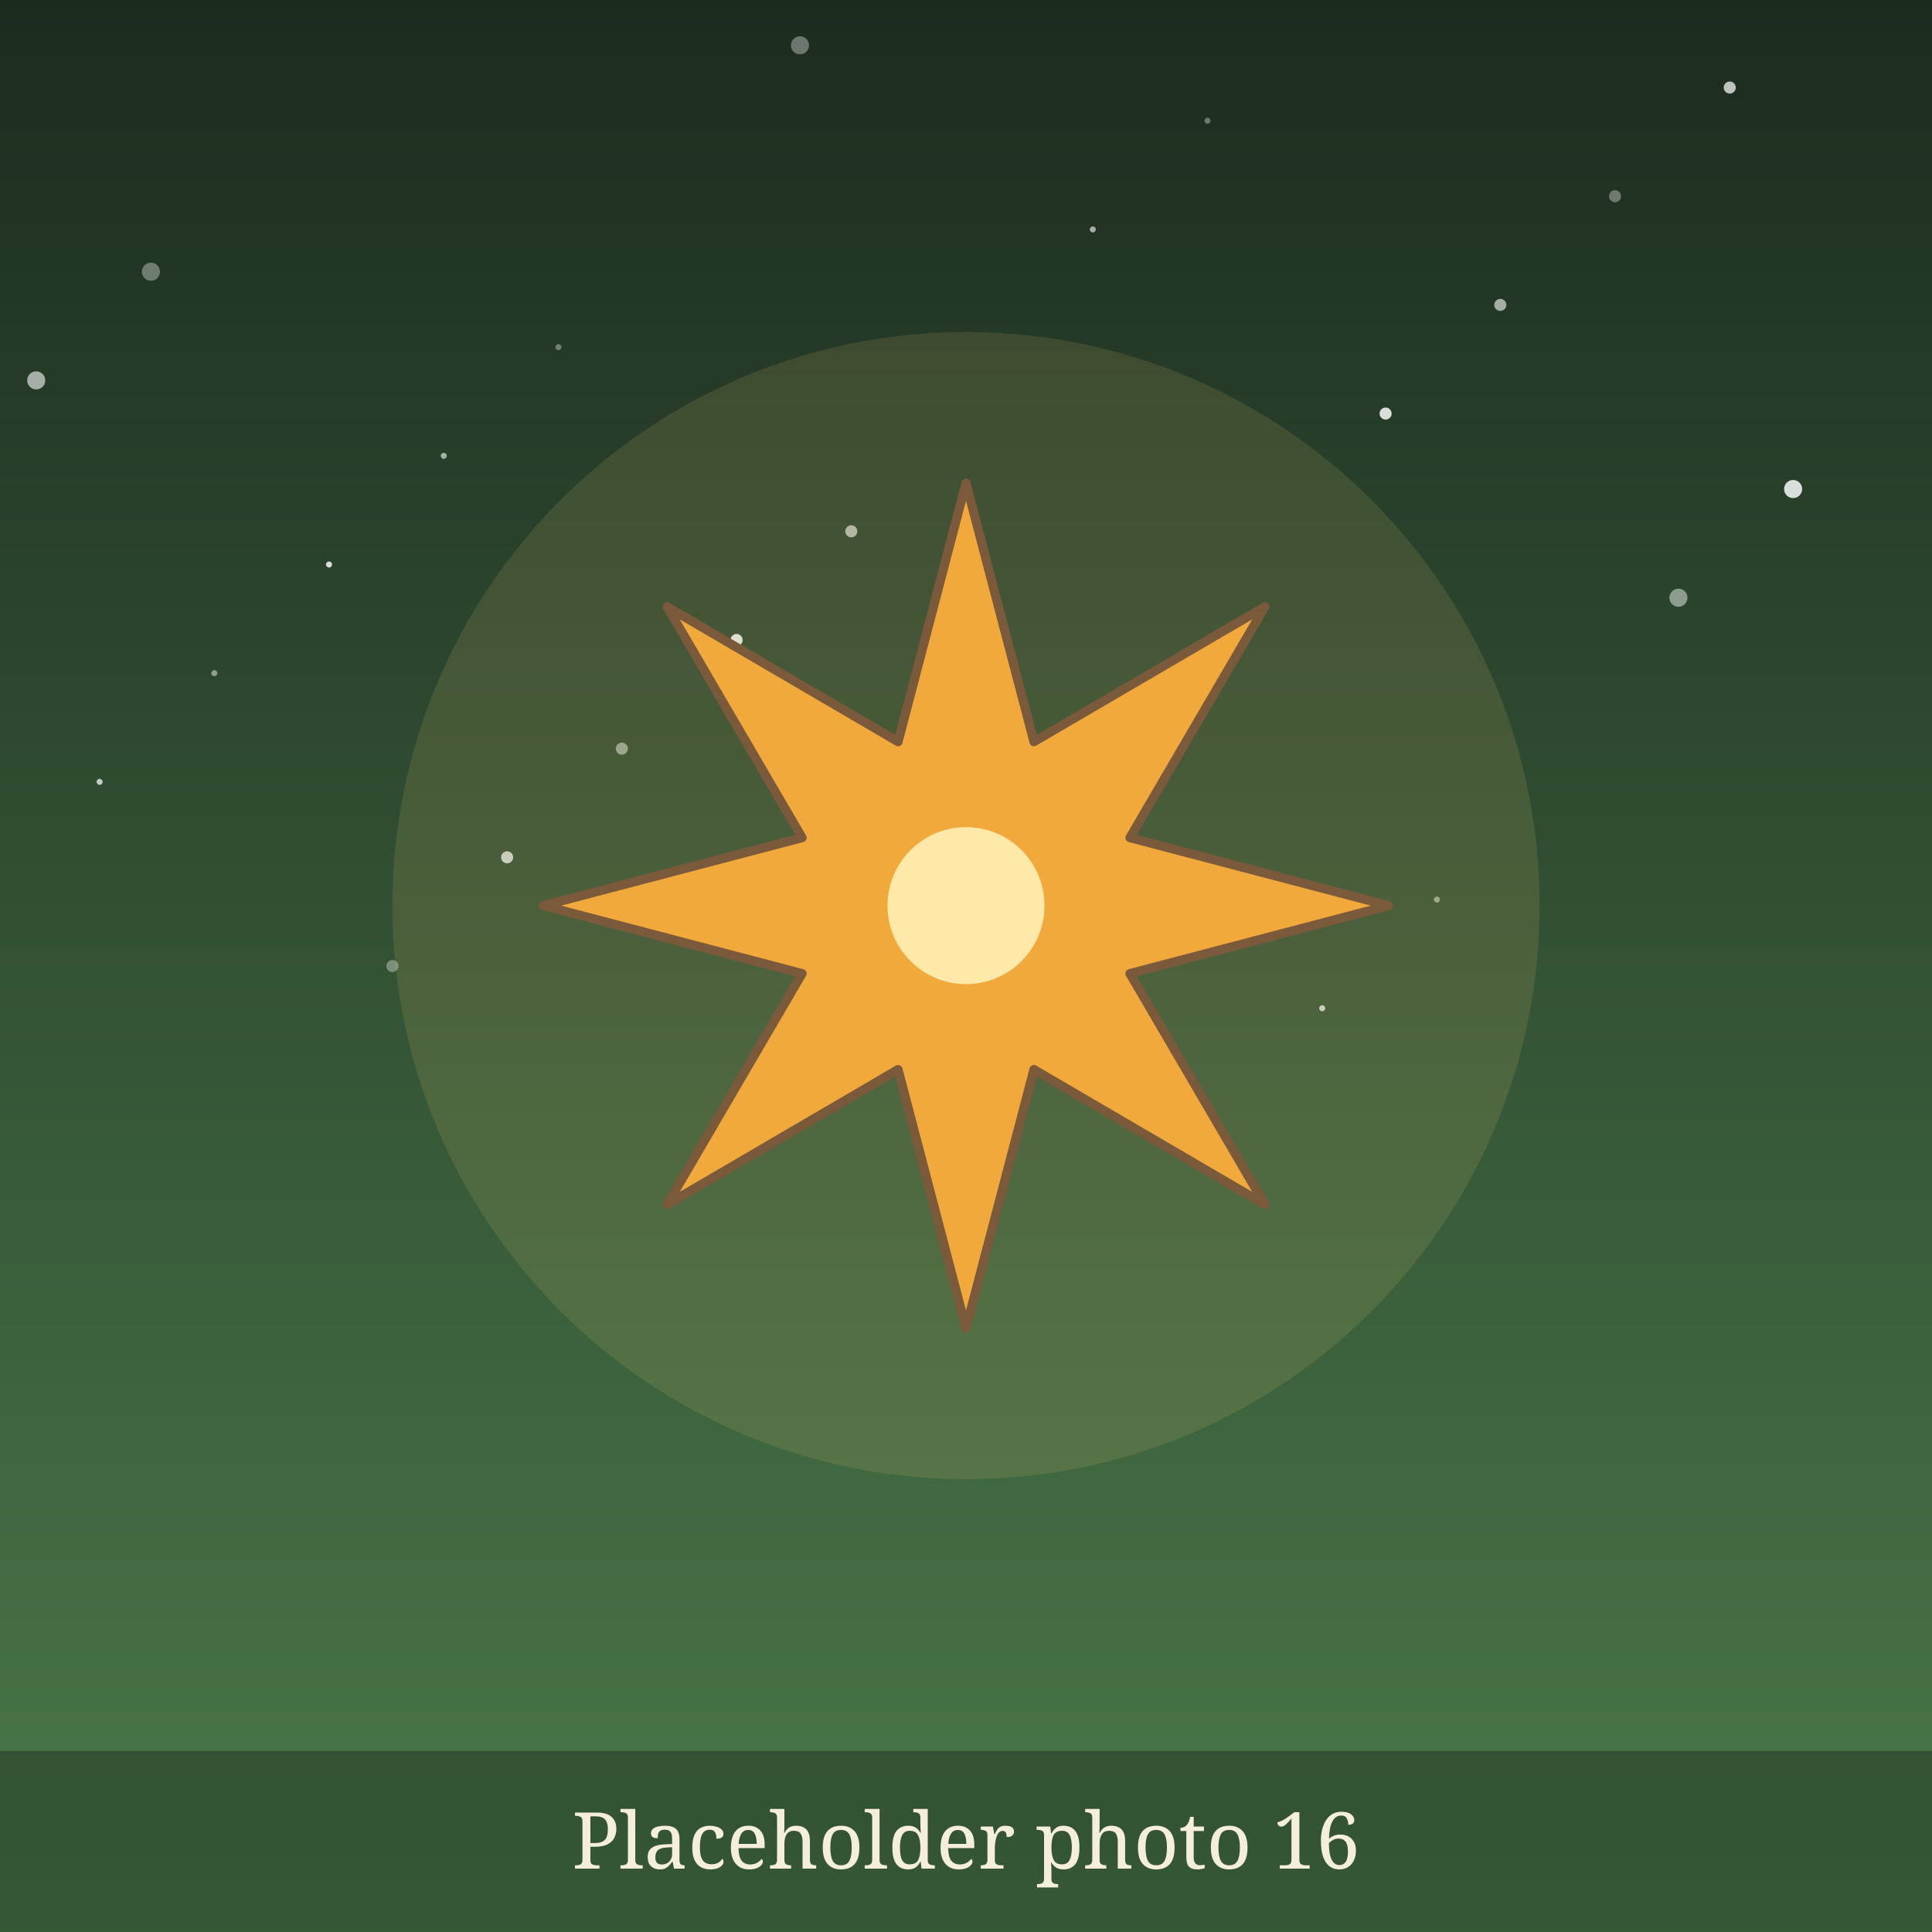
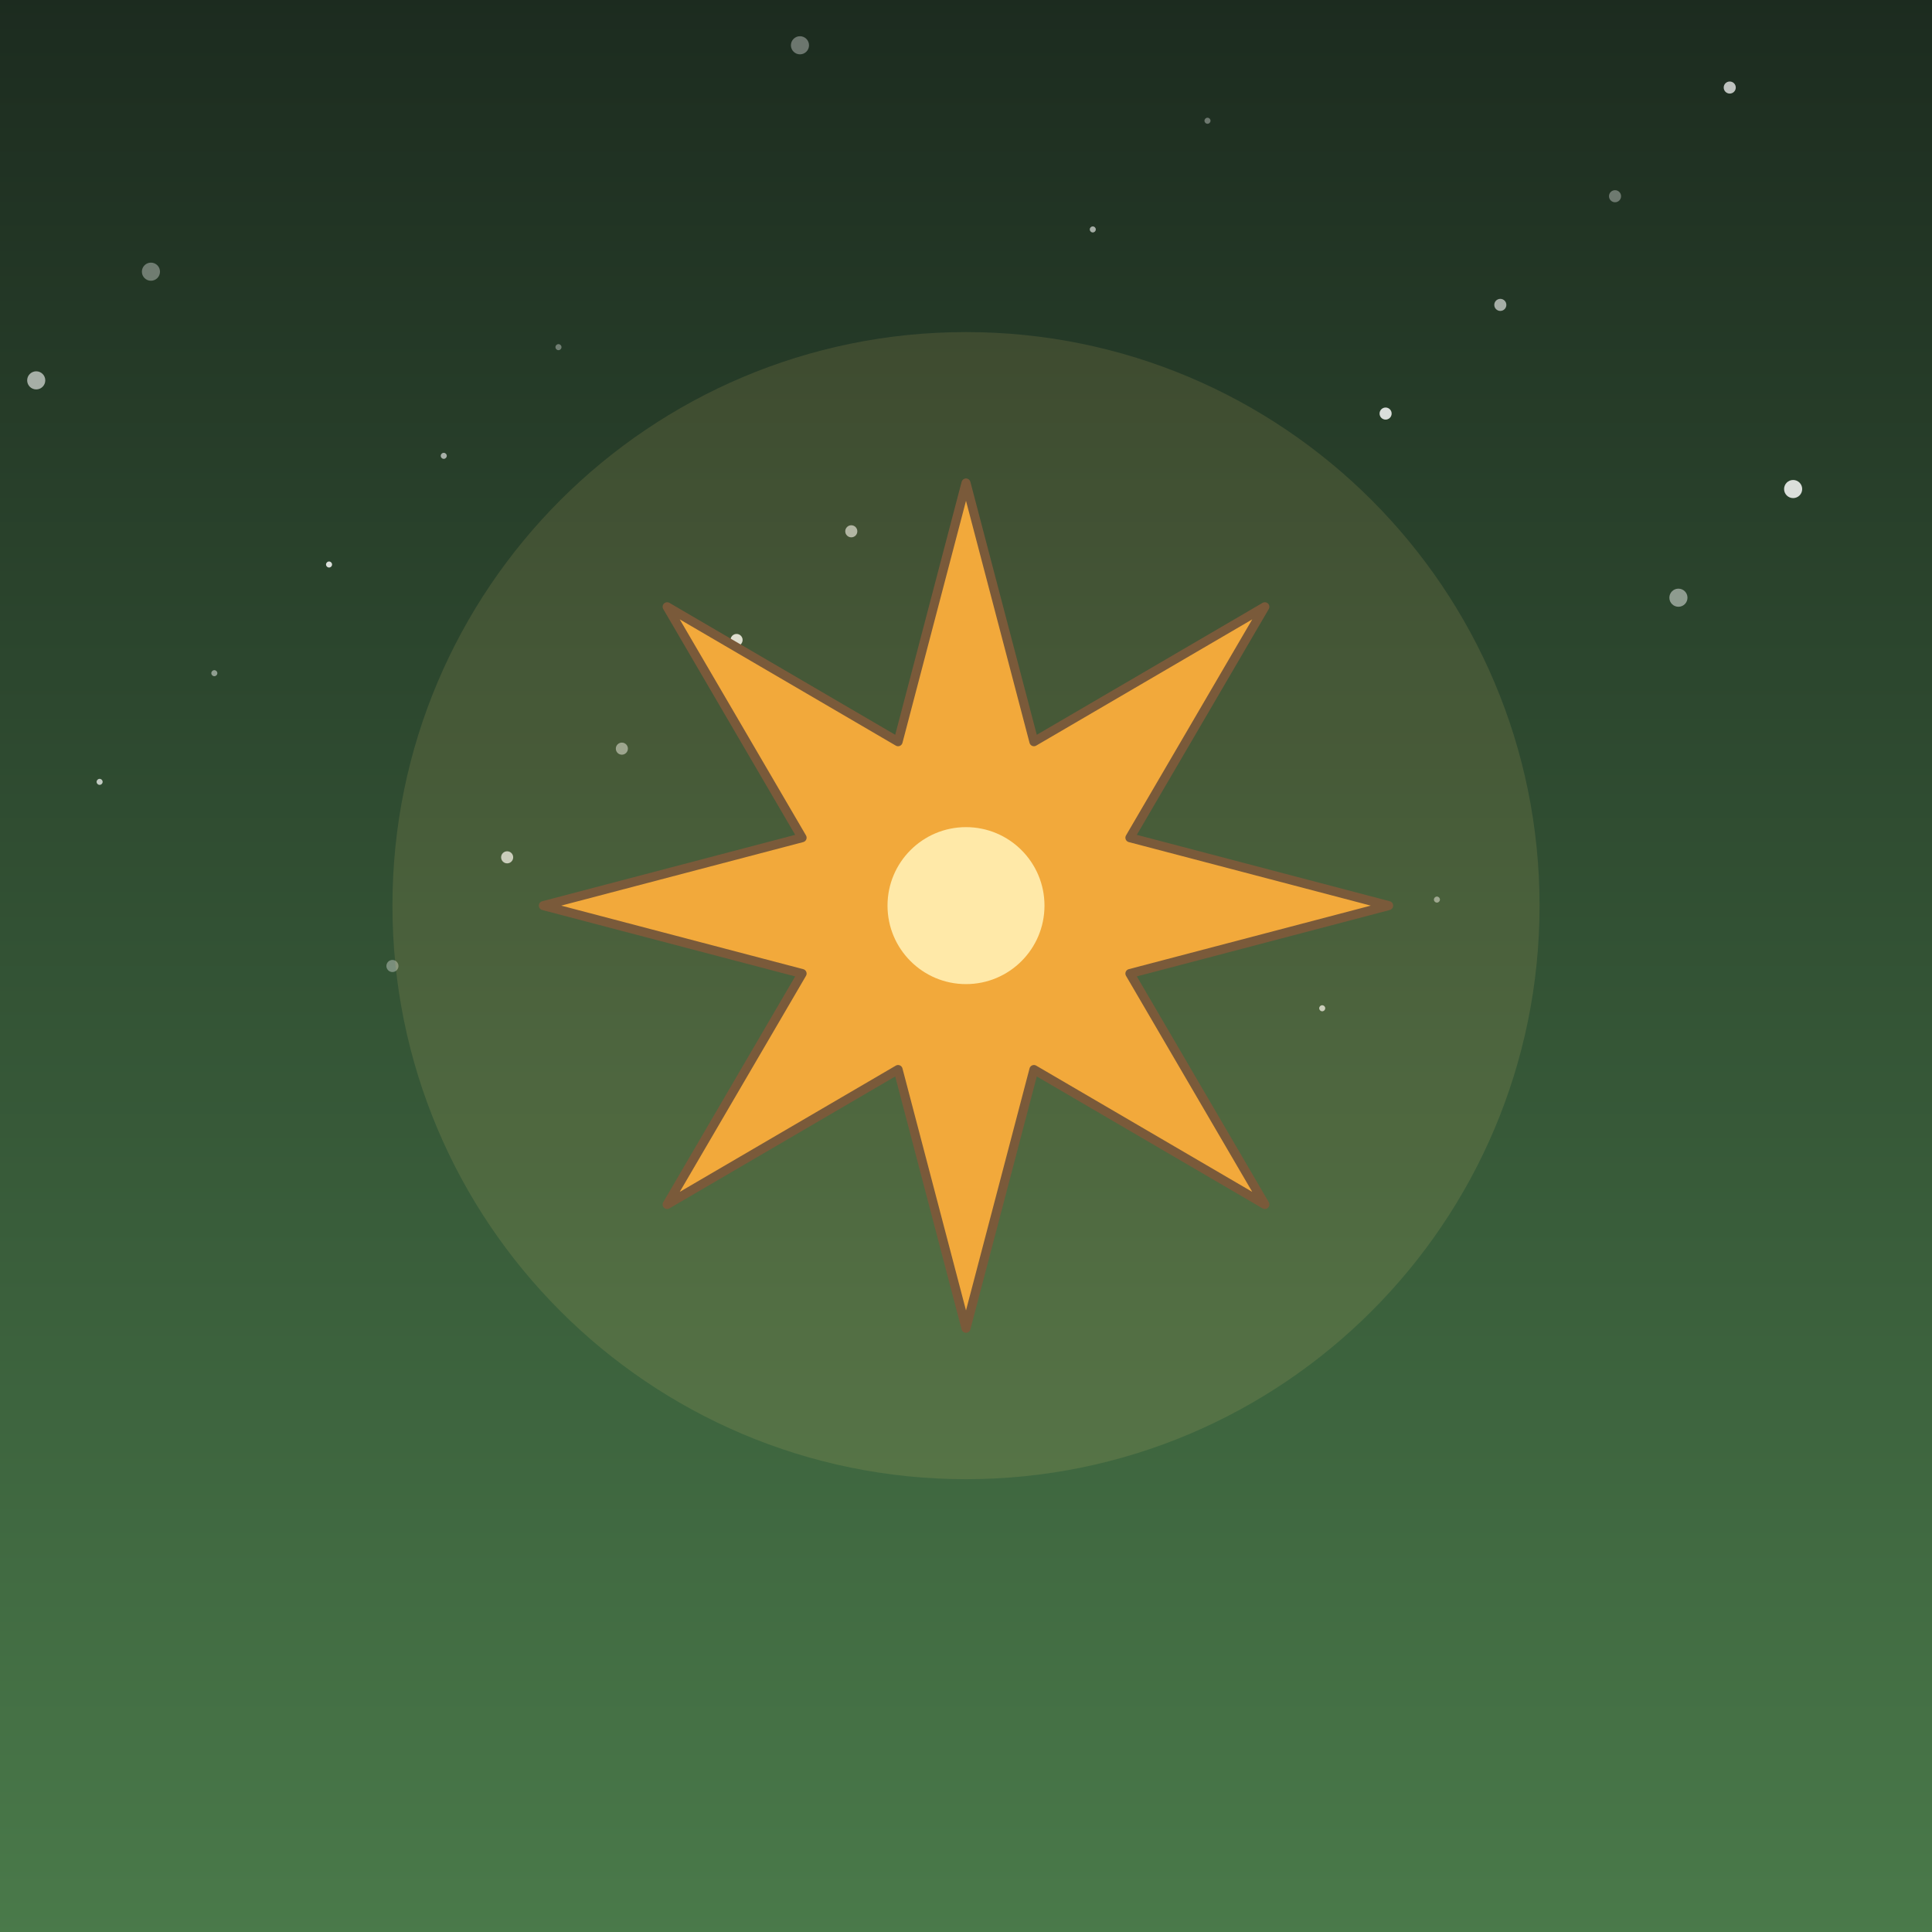
<svg xmlns="http://www.w3.org/2000/svg" viewBox="0 0 640 640" width="640" height="640">
  <defs>
    <linearGradient id="g" x1="0" y1="0" x2="0" y2="1">
      <stop offset="0" stop-color="#1c2b1f" />
      <stop offset="1" stop-color="#4a7a4a" />
    </linearGradient>
  </defs>
  <rect width="640" height="640" fill="url(#g)" />
  <circle cx="185" cy="115" r="1" fill="#fff" opacity="0.35" />
  <circle cx="282" cy="176" r="2" fill="#fff" opacity="0.59" />
  <circle cx="379" cy="237" r="3" fill="#fff" opacity="0.83" />
  <circle cx="476" cy="298" r="1" fill="#fff" opacity="0.47" />
  <circle cx="573" cy="29" r="2" fill="#fff" opacity="0.71" />
  <circle cx="50" cy="90" r="3" fill="#fff" opacity="0.35" />
  <circle cx="147" cy="151" r="1" fill="#fff" opacity="0.59" />
  <circle cx="244" cy="212" r="2" fill="#fff" opacity="0.83" />
  <circle cx="341" cy="273" r="3" fill="#fff" opacity="0.47" />
  <circle cx="438" cy="334" r="1" fill="#fff" opacity="0.71" />
  <circle cx="535" cy="65" r="2" fill="#fff" opacity="0.35" />
  <circle cx="12" cy="126" r="3" fill="#fff" opacity="0.59" />
  <circle cx="109" cy="187" r="1" fill="#fff" opacity="0.83" />
  <circle cx="206" cy="248" r="2" fill="#fff" opacity="0.47" />
  <circle cx="303" cy="309" r="3" fill="#fff" opacity="0.71" />
  <circle cx="400" cy="40" r="1" fill="#fff" opacity="0.35" />
  <circle cx="497" cy="101" r="2" fill="#fff" opacity="0.59" />
  <circle cx="594" cy="162" r="3" fill="#fff" opacity="0.83" />
  <circle cx="71" cy="223" r="1" fill="#fff" opacity="0.47" />
  <circle cx="168" cy="284" r="2" fill="#fff" opacity="0.71" />
  <circle cx="265" cy="15" r="3" fill="#fff" opacity="0.35" />
  <circle cx="362" cy="76" r="1" fill="#fff" opacity="0.59" />
  <circle cx="459" cy="137" r="2" fill="#fff" opacity="0.83" />
  <circle cx="556" cy="198" r="3" fill="#fff" opacity="0.47" />
  <circle cx="33" cy="259" r="1" fill="#fff" opacity="0.71" />
  <circle cx="130" cy="320" r="2" fill="#fff" opacity="0.35" />
  <circle cx="320" cy="300" r="190" fill="#ffd27a" opacity=".12" />
  <polygon points="320.0,160.0 342.5,245.7 419.0,201.0 374.3,277.5 460.0,300.0 374.3,322.5 419.0,399.0 342.5,354.3 320.0,440.0 297.5,354.3 221.0,399.0 265.7,322.5 180.0,300.0 265.7,277.5 221.0,201.0 297.5,245.7" fill="#f2a93b" stroke="#7a5a3a" stroke-width="3" stroke-linejoin="round" />
  <circle cx="320" cy="300" r="26" fill="#ffe9a8" />
-   <rect x="0" y="580" width="640" height="60" fill="#000" opacity=".28" />
-   <text x="320" y="619" text-anchor="middle" font-family="Georgia, serif" font-size="26" fill="#f6eedc">Placeholder photo 16</text>
</svg>
